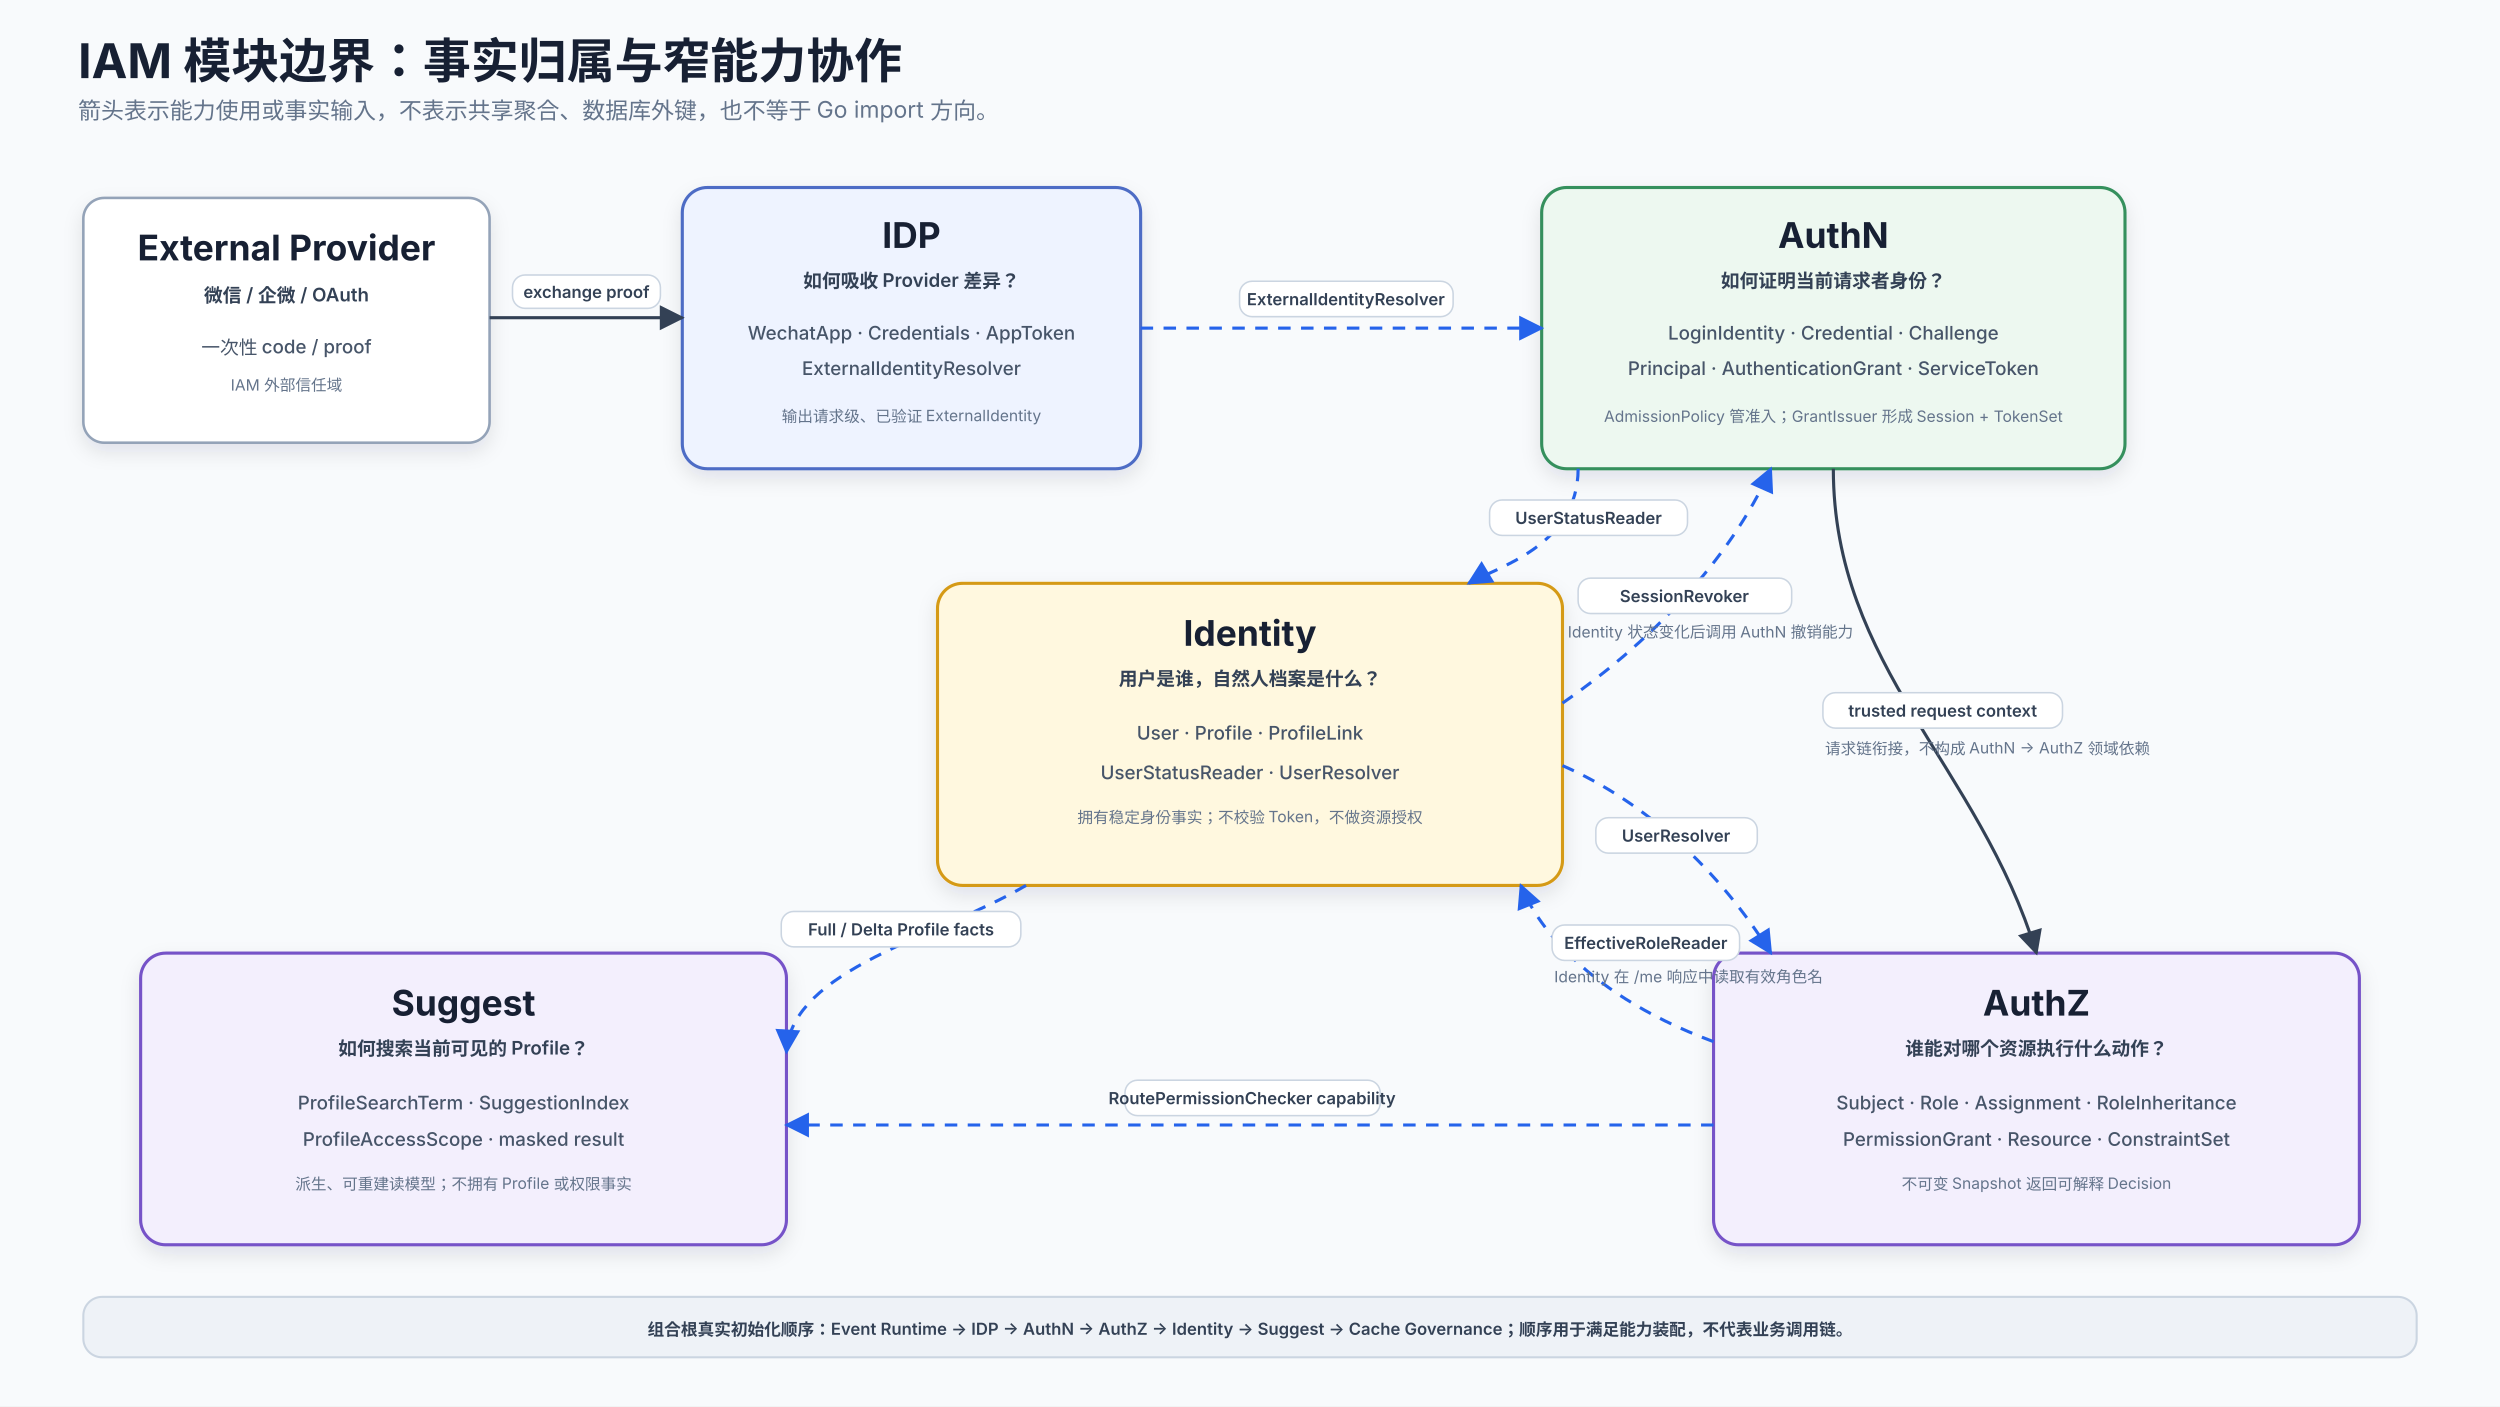
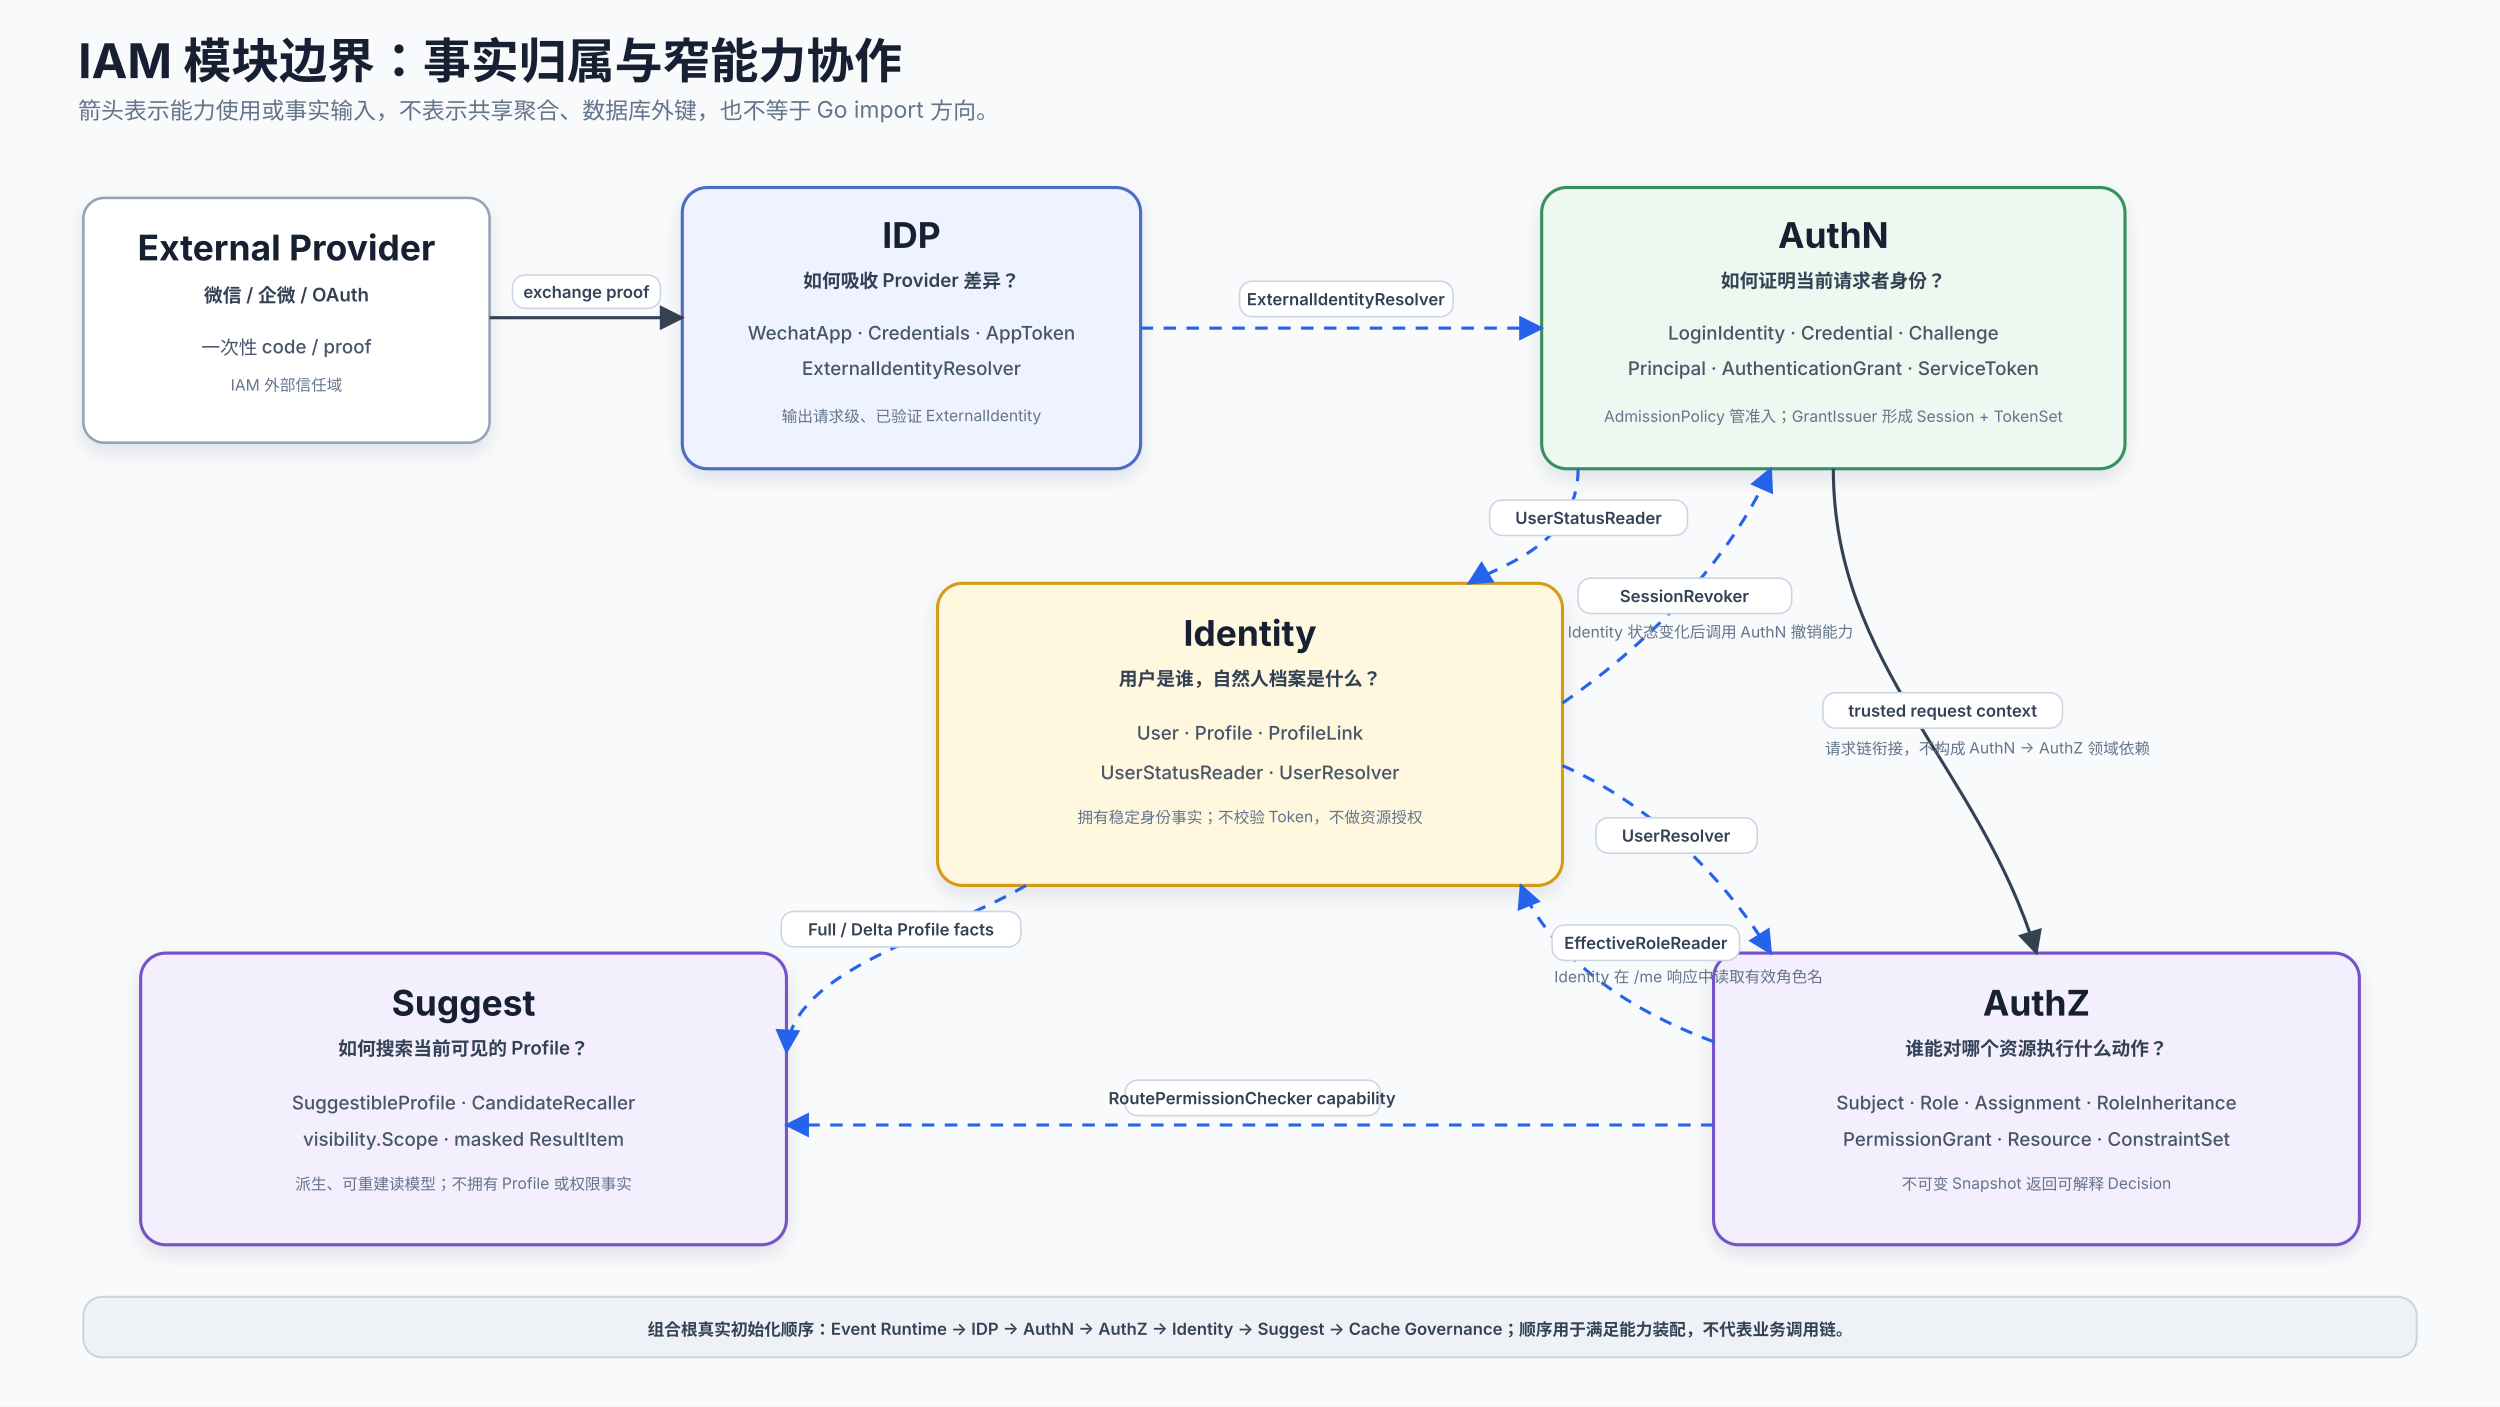
<svg xmlns="http://www.w3.org/2000/svg" width="2400" height="1350" viewBox="0 0 2400 1350" role="img" aria-labelledby="title desc">
  <defs>
    <marker id="arrow" viewBox="0 0 10 10" refX="9" refY="5" markerWidth="8" markerHeight="8" orient="auto">
      <path d="M0 0L10 5L0 10z" fill="#334155" />
    </marker>
    <marker id="blueArrow" viewBox="0 0 10 10" refX="9" refY="5" markerWidth="8" markerHeight="8" orient="auto">
      <path d="M0 0L10 5L0 10z" fill="#2563eb" />
    </marker>
    <filter id="shadow" x="-10%" y="-10%" width="120%" height="130%">
      <feDropShadow dx="0" dy="8" stdDeviation="9" flood-color="#172033" flood-opacity="0.10" />
    </filter>
    <style>
      .bg{fill:#f8fafc}.title{font:700 46px -apple-system,BlinkMacSystemFont,"Segoe UI","PingFang SC",sans-serif;fill:#172033}.subtitle{font:400 22px -apple-system,BlinkMacSystemFont,"Segoe UI","PingFang SC",sans-serif;fill:#64748b}.module{font:700 34px -apple-system,BlinkMacSystemFont,"Segoe UI","PingFang SC",sans-serif;fill:#172033}.question{font:600 18px -apple-system,BlinkMacSystemFont,"Segoe UI","PingFang SC",sans-serif;fill:#334155}.facts{font:500 18px -apple-system,BlinkMacSystemFont,"Segoe UI","PingFang SC",sans-serif;fill:#475569}.note{font:400 15px -apple-system,BlinkMacSystemFont,"Segoe UI","PingFang SC",sans-serif;fill:#64748b}.edgeLabel{font:600 16px -apple-system,BlinkMacSystemFont,"Segoe UI","PingFang SC",sans-serif;fill:#334155}.card{stroke-width:3;rx:24}.edge{stroke:#334155;stroke-width:3;fill:none;marker-end:url(#arrow)}.cap{stroke:#2563eb;stroke-width:3;stroke-dasharray:12 10;fill:none;marker-end:url(#blueArrow)}.external{fill:#fff;stroke:#94a3b8;stroke-width:2.5;rx:20}.labelBox{fill:#fff;stroke:#cbd5e1;stroke-width:1.5;rx:12}
    </style>
  </defs>
  <rect class="bg" width="2400" height="1350" />
  <text x="75" y="75" class="title">IAM 模块边界：事实归属与窄能力协作</text>
  <text x="75" y="114" class="subtitle">箭头表示能力使用或事实输入，不表示共享聚合、数据库外键，也不等于 Go import 方向。</text>
  <rect x="80" y="190" width="390" height="235" class="external" filter="url(#shadow)" />
  <text x="275" y="250" text-anchor="middle" class="module">External Provider</text>
  <text x="275" y="290" text-anchor="middle" class="question">微信 / 企微 / OAuth</text>
  <text x="275" y="340" text-anchor="middle" class="facts">一次性 code / proof</text>
  <text x="275" y="375" text-anchor="middle" class="note">IAM 外部信任域</text>
  <rect x="655" y="180" width="440" height="270" class="card" fill="#eef3ff" stroke="#4d6cc5" filter="url(#shadow)" />
  <text x="875" y="238" text-anchor="middle" class="module">IDP</text>
  <text x="875" y="276" text-anchor="middle" class="question">如何吸收 Provider 差异？</text>
  <text x="875" y="326" text-anchor="middle" class="facts">WechatApp · Credentials · AppToken</text>
  <text x="875" y="360" text-anchor="middle" class="facts">ExternalIdentityResolver</text>
  <text x="875" y="405" text-anchor="middle" class="note">输出请求级、已验证 ExternalIdentity</text>
  <rect x="1480" y="180" width="560" height="270" class="card" fill="#edf8f0" stroke="#36905d" filter="url(#shadow)" />
  <text x="1760" y="238" text-anchor="middle" class="module">AuthN</text>
  <text x="1760" y="276" text-anchor="middle" class="question">如何证明当前请求者身份？</text>
  <text x="1760" y="326" text-anchor="middle" class="facts">LoginIdentity · Credential · Challenge</text>
  <text x="1760" y="360" text-anchor="middle" class="facts">Principal · AuthenticationGrant · ServiceToken</text>
  <text x="1760" y="405" text-anchor="middle" class="note">AdmissionPolicy 管准入；GrantIssuer 形成 Session + TokenSet</text>
  <rect x="900" y="560" width="600" height="290" class="card" fill="#fff8df" stroke="#d59a16" filter="url(#shadow)" />
  <text x="1200" y="620" text-anchor="middle" class="module">Identity</text>
  <text x="1200" y="658" text-anchor="middle" class="question">用户是谁，自然人档案是什么？</text>
  <text x="1200" y="710" text-anchor="middle" class="facts">User · Profile · ProfileLink</text>
  <text x="1200" y="748" text-anchor="middle" class="facts">UserStatusReader · UserResolver</text>
  <text x="1200" y="790" text-anchor="middle" class="note">拥有稳定身份事实；不校验 Token，不做资源授权</text>
  <rect x="135" y="915" width="620" height="280" class="card" fill="#f3effd" stroke="#7652c8" filter="url(#shadow)" />
  <text x="445" y="975" text-anchor="middle" class="module">Suggest</text>
  <text x="445" y="1013" text-anchor="middle" class="question">如何搜索当前可见的 Profile？</text>
-   <text x="445" y="1065" text-anchor="middle" class="facts">ProfileSearchTerm · SuggestionIndex</text>
-   <text x="445" y="1100" text-anchor="middle" class="facts">ProfileAccessScope · masked result</text>
+   <text x="445" y="1065" text-anchor="middle" class="facts">SuggestibleProfile · CandidateRecaller</text>
+   <text x="445" y="1100" text-anchor="middle" class="facts">visibility.Scope · masked ResultItem</text>
  <text x="445" y="1142" text-anchor="middle" class="note">派生、可重建读模型；不拥有 Profile 或权限事实</text>
  <rect x="1645" y="915" width="620" height="280" class="card" fill="#f3effd" stroke="#7652c8" filter="url(#shadow)" />
  <text x="1955" y="975" text-anchor="middle" class="module">AuthZ</text>
  <text x="1955" y="1013" text-anchor="middle" class="question">谁能对哪个资源执行什么动作？</text>
  <text x="1955" y="1065" text-anchor="middle" class="facts">Subject · Role · Assignment · RoleInheritance</text>
  <text x="1955" y="1100" text-anchor="middle" class="facts">PermissionGrant · Resource · ConstraintSet</text>
  <text x="1955" y="1142" text-anchor="middle" class="note">不可变 Snapshot 返回可解释 Decision</text>
  <path d="M470 305 L655 305" class="edge" />
  <rect x="492" y="264" width="142" height="32" class="labelBox" />
  <text x="563" y="286" text-anchor="middle" class="edgeLabel">exchange proof</text>
  <path d="M1095 315 L1480 315" class="cap" />
  <rect x="1190" y="270" width="205" height="34" class="labelBox" />
  <text x="1292" y="293" text-anchor="middle" class="edgeLabel">ExternalIdentityResolver</text>
  <path d="M1515 450 C1515 525 1435 545 1410 560" class="cap" />
  <rect x="1430" y="480" width="190" height="34" class="labelBox" />
  <text x="1525" y="503" text-anchor="middle" class="edgeLabel">UserStatusReader</text>
  <path d="M985 850 C900 900 760 930 755 1010" class="cap" />
  <rect x="750" y="875" width="230" height="34" class="labelBox" />
  <text x="865" y="898" text-anchor="middle" class="edgeLabel">Full / Delta Profile facts</text>
  <path d="M1500 735 C1580 770 1650 835 1700 915" class="cap" />
  <rect x="1532" y="785" width="155" height="34" class="labelBox" />
  <text x="1609" y="808" text-anchor="middle" class="edgeLabel">UserResolver</text>
  <path d="M1645 1080 C1300 1080 1050 1080 755 1080" class="cap" />
  <rect x="1080" y="1037" width="245" height="34" class="labelBox" />
  <text x="1202" y="1060" text-anchor="middle" class="edgeLabel">RoutePermissionChecker capability</text>
  <path d="M1500 675 C1580 620 1660 540 1700 450" class="cap" />
  <rect x="1515" y="555" width="205" height="34" class="labelBox" />
  <text x="1617" y="578" text-anchor="middle" class="edgeLabel">SessionRevoker</text>
  <text x="1505" y="612" class="note">Identity 状态变化后调用 AuthN 撤销能力</text>
  <path d="M1645 1000 C1510 950 1470 875 1460 850" class="cap" />
  <rect x="1490" y="888" width="180" height="34" class="labelBox" />
  <text x="1580" y="911" text-anchor="middle" class="edgeLabel">EffectiveRoleReader</text>
  <text x="1492" y="943" class="note">Identity 在 /me 响应中读取有效角色名</text>
  <path d="M1760 450 C1760 640 1900 735 1955 915" class="edge" />
  <rect x="1750" y="665" width="230" height="34" class="labelBox" />
  <text x="1865" y="688" text-anchor="middle" class="edgeLabel">trusted request context</text>
  <text x="1752" y="724" class="note">请求链衔接，不构成 AuthN → AuthZ 领域依赖</text>
  <rect x="80" y="1245" width="2240" height="58" rx="18" fill="#eef2f7" stroke="#cbd5e1" stroke-width="2" />
  <text x="1200" y="1282" text-anchor="middle" class="edgeLabel">组合根真实初始化顺序：Event Runtime → IDP → AuthN → AuthZ → Identity → Suggest → Cache Governance；顺序用于满足能力装配，不代表业务调用链。</text>
</svg>
